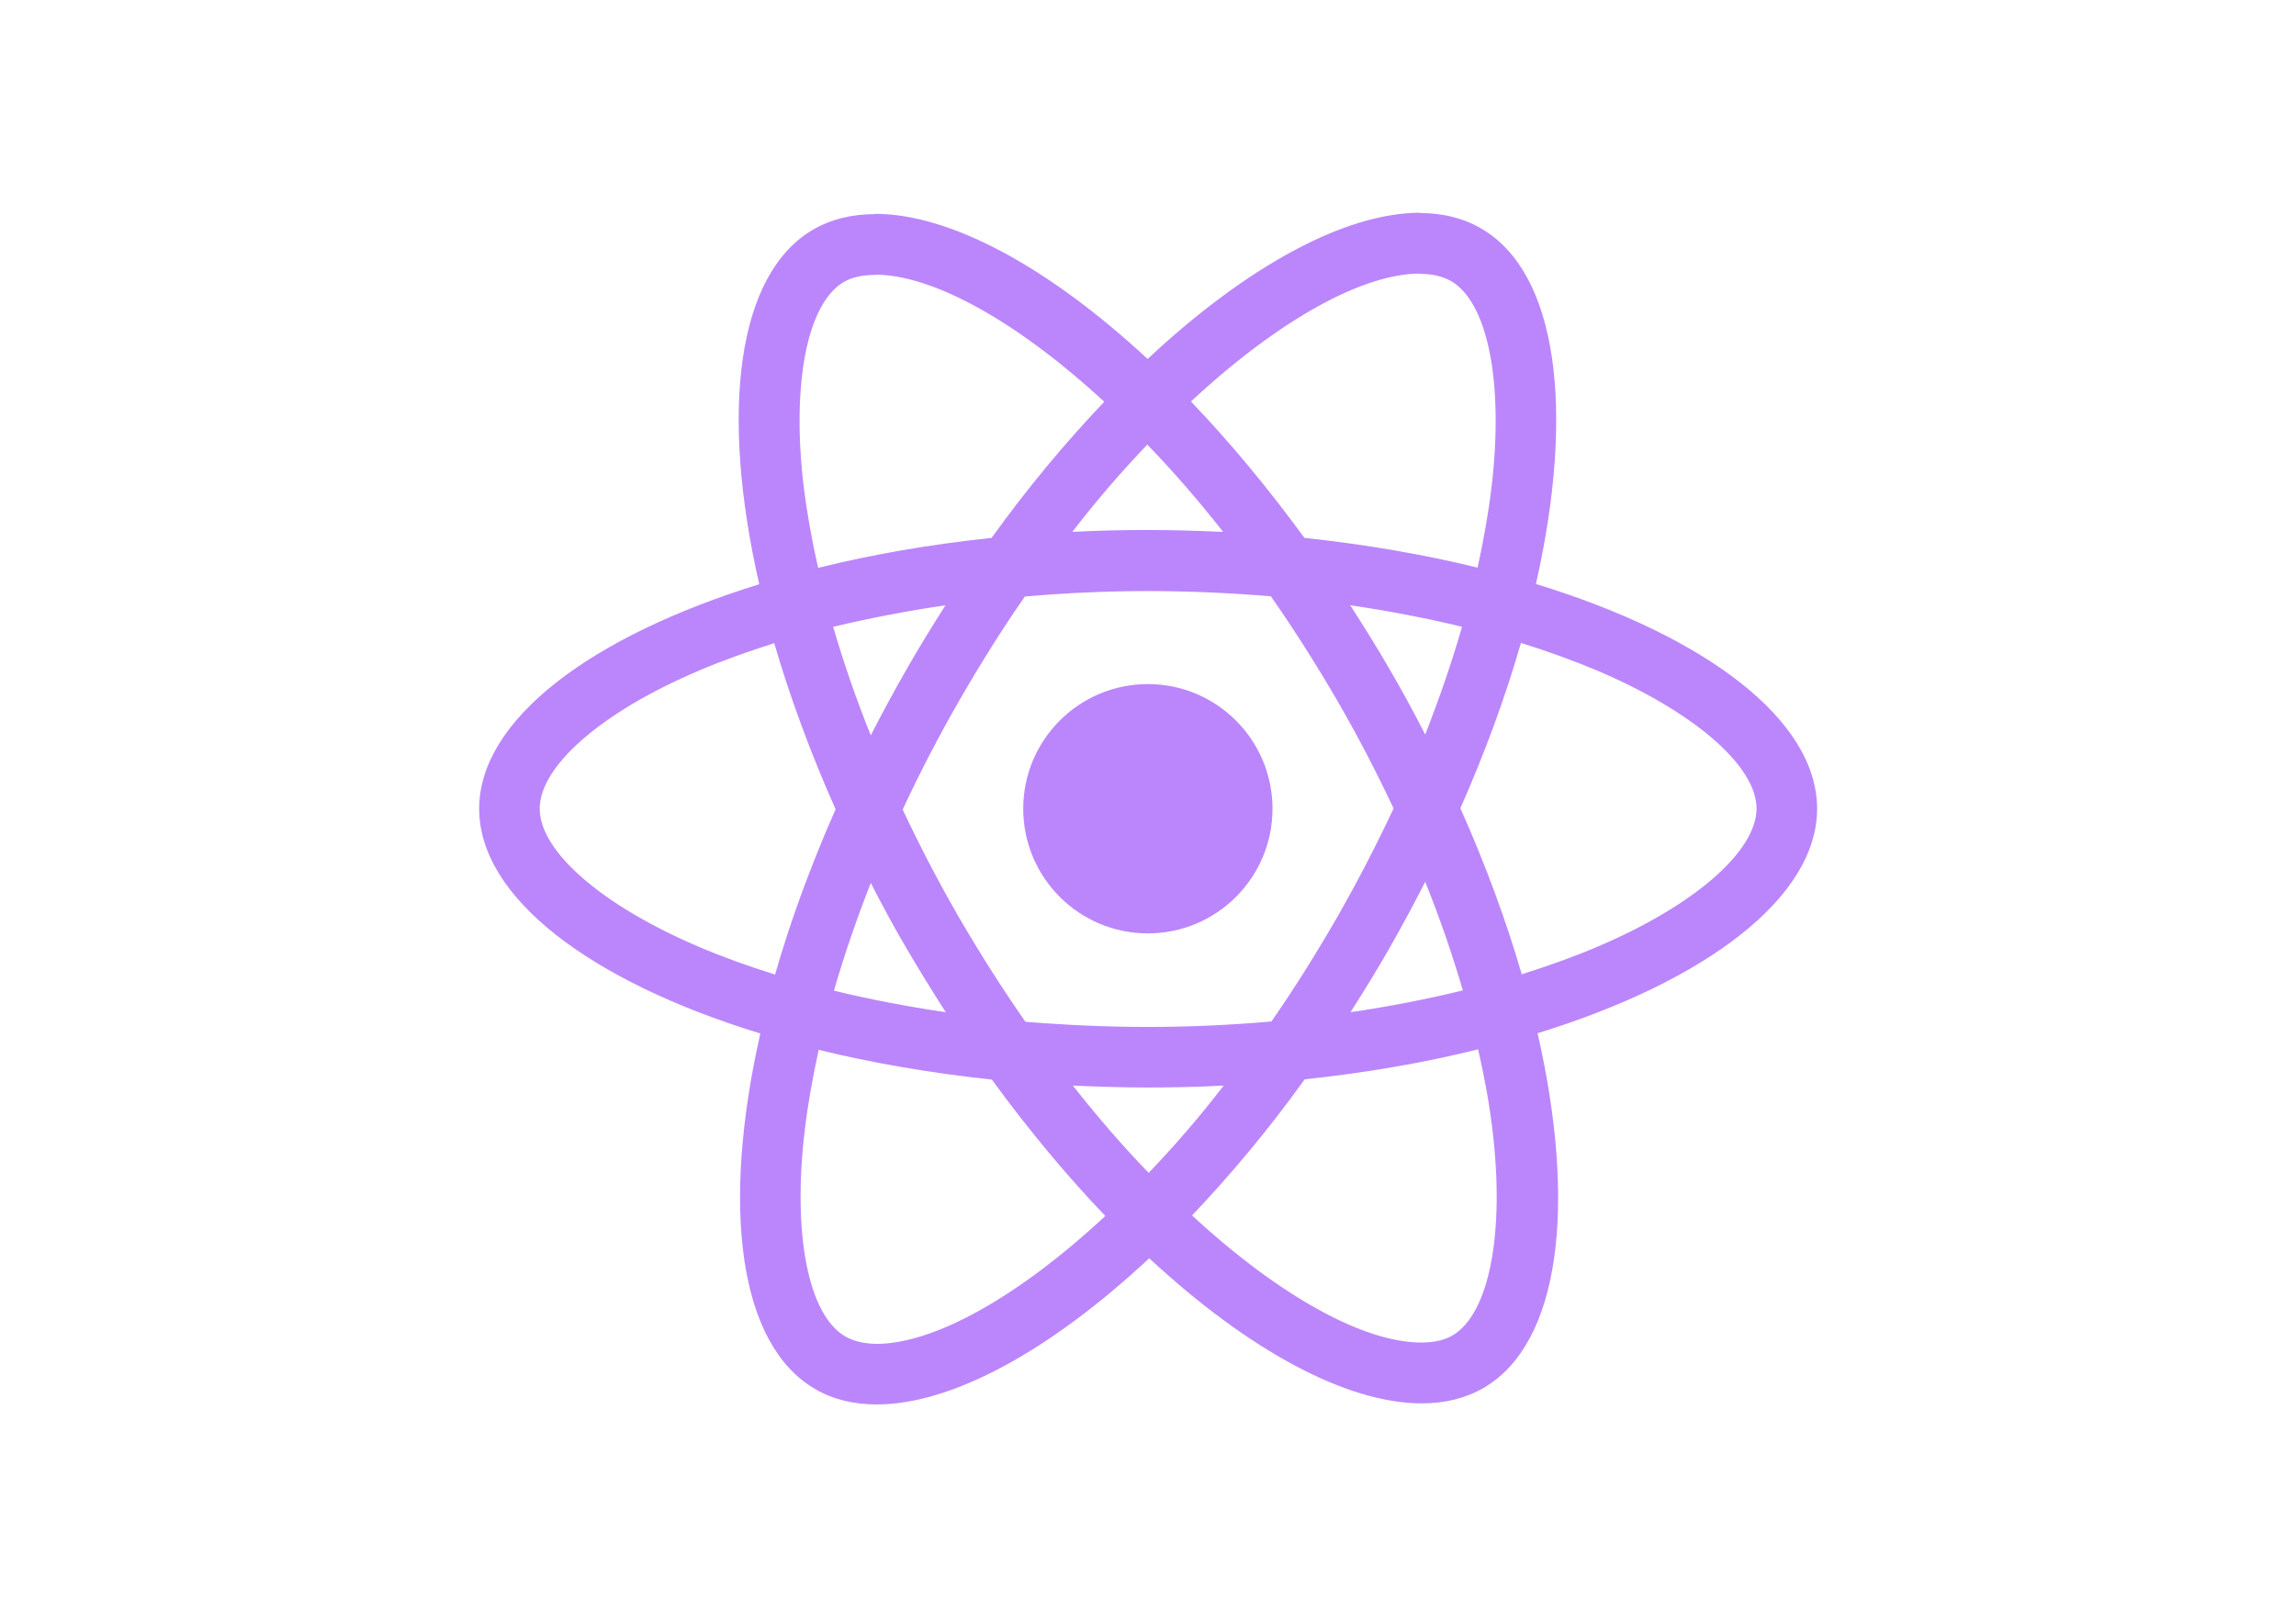
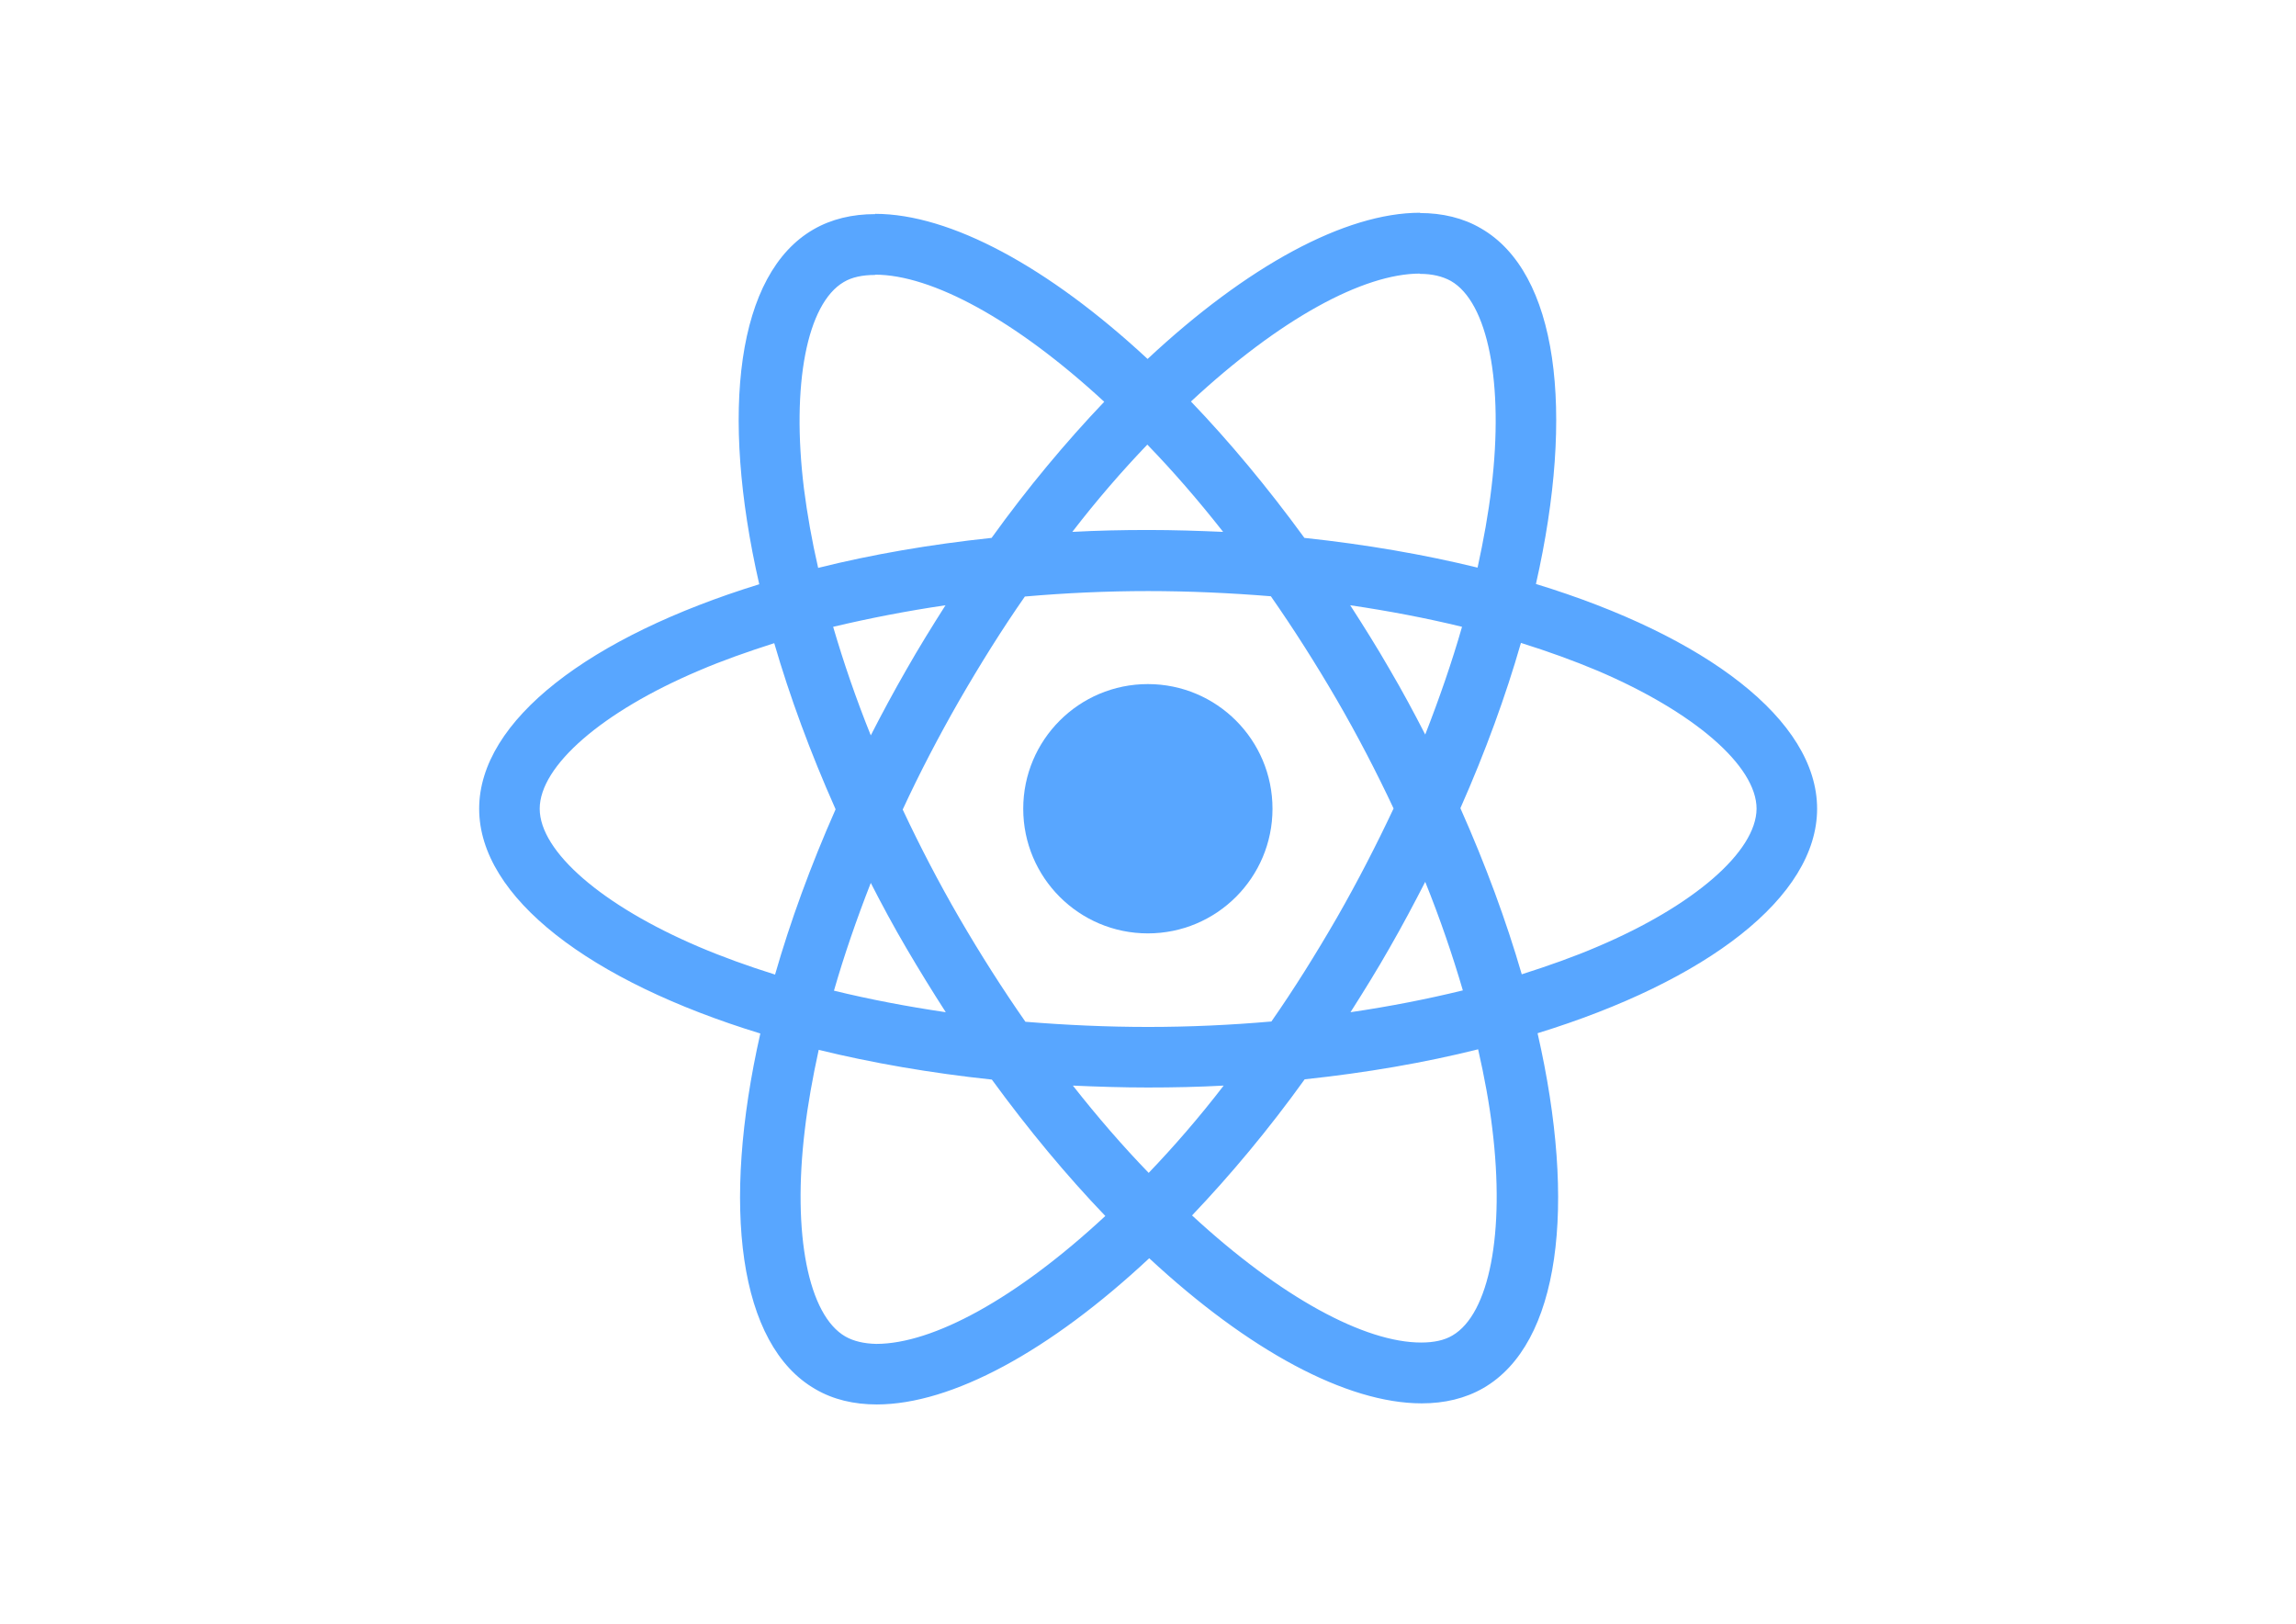
<svg xmlns="http://www.w3.org/2000/svg" viewBox="0 0 841.9 595.3">
-   <g fill="#BB86FC">
+   <g fill="#58a6ff">
    <path d="M666.3 296.5c0-32.5-40.7-63.3-103.1-82.4 14.4-63.6 8-114.2-20.2-130.4-6.5-3.8-14.1-5.6-22.4-5.6v22.3c4.6 0 8.3.9 11.4 2.6 13.6 7.8 19.5 37.5 14.9 75.7-1.1 9.4-2.9 19.3-5.1 29.4-19.6-4.8-41-8.5-63.5-10.9-13.5-18.5-27.5-35.3-41.6-50 32.6-30.3 63.2-46.9 84-46.9V78c-27.5 0-63.5 19.6-99.9 53.6-36.4-33.8-72.4-53.2-99.9-53.2v22.3c20.7 0 51.4 16.5 84 46.6-14 14.7-28 31.4-41.3 49.9-22.6 2.4-44 6.1-63.6 11-2.3-10-4-19.7-5.2-29-4.7-38.2 1.1-67.9 14.6-75.8 3-1.8 6.9-2.6 11.5-2.6V78.5c-8.4 0-16 1.8-22.6 5.6-28.1 16.2-34.4 66.7-19.9 130.1-62.2 19.2-102.7 49.9-102.7 82.3 0 32.5 40.7 63.3 103.1 82.4-14.4 63.6-8 114.2 20.2 130.4 6.5 3.8 14.1 5.6 22.5 5.6 27.5 0 63.5-19.6 99.9-53.6 36.4 33.8 72.4 53.2 99.9 53.2 8.4 0 16-1.8 22.6-5.6 28.1-16.2 34.4-66.7 19.9-130.1 62-19.1 102.5-49.9 102.5-82.3zm-130.2-66.7c-3.7 12.9-8.3 26.2-13.5 39.5-4.1-8-8.4-16-13.1-24-4.6-8-9.5-15.8-14.4-23.4 14.2 2.1 27.9 4.7 41 7.9zm-45.8 106.5c-7.8 13.5-15.8 26.3-24.1 38.2-14.9 1.3-30 2-45.2 2-15.1 0-30.2-.7-45-1.9-8.3-11.9-16.4-24.6-24.2-38-7.6-13.1-14.5-26.4-20.8-39.8 6.2-13.4 13.2-26.8 20.7-39.9 7.8-13.5 15.8-26.3 24.1-38.2 14.9-1.3 30-2 45.2-2 15.1 0 30.2.7 45 1.9 8.3 11.9 16.4 24.6 24.2 38 7.6 13.1 14.5 26.4 20.8 39.8-6.3 13.4-13.2 26.8-20.7 39.9zm32.3-13c5.4 13.4 10 26.8 13.8 39.8-13.1 3.2-26.9 5.9-41.2 8 4.9-7.7 9.8-15.6 14.4-23.7 4.6-8 8.9-16.1 13-24.1zM421.2 430c-9.3-9.6-18.6-20.3-27.8-32 9 .4 18.2.7 27.5.7 9.4 0 18.7-.2 27.8-.7-9 11.7-18.3 22.4-27.5 32zm-74.4-58.9c-14.2-2.1-27.9-4.7-41-7.9 3.7-12.9 8.3-26.2 13.5-39.5 4.1 8 8.4 16 13.1 24 4.7 8 9.5 15.8 14.4 23.4zM420.7 163c9.3 9.6 18.6 20.3 27.8 32-9-.4-18.2-.7-27.5-.7-9.4 0-18.7.2-27.8.7 9-11.7 18.3-22.4 27.5-32zm-74 58.9c-4.9 7.7-9.8 15.6-14.4 23.7-4.6 8-8.9 16-13 24-5.4-13.4-10-26.8-13.8-39.8 13.1-3.1 26.9-5.8 41.2-7.9zm-90.5 125.2c-35.4-15.1-58.3-34.9-58.3-50.6 0-15.7 22.9-35.6 58.3-50.6 8.6-3.7 18-7 27.7-10.1 5.7 19.6 13.2 40 22.5 60.9-9.2 20.8-16.6 41.1-22.2 60.6-9.9-3.1-19.3-6.5-28-10.2zM310 490c-13.6-7.8-19.5-37.5-14.9-75.7 1.1-9.4 2.9-19.3 5.1-29.4 19.6 4.8 41 8.5 63.5 10.9 13.5 18.5 27.5 35.3 41.6 50-32.6 30.3-63.2 46.9-84 46.9-4.5-.1-8.3-1-11.3-2.7zm237.2-76.2c4.7 38.2-1.1 67.9-14.6 75.8-3 1.8-6.9 2.6-11.5 2.6-20.7 0-51.4-16.5-84-46.6 14-14.7 28-31.4 41.3-49.9 22.6-2.4 44-6.1 63.6-11 2.3 10.1 4.1 19.8 5.2 29.1zm38.5-66.7c-8.6 3.7-18 7-27.7 10.1-5.7-19.6-13.2-40-22.5-60.9 9.2-20.8 16.6-41.1 22.2-60.6 9.9 3.1 19.3 6.5 28.1 10.2 35.4 15.1 58.3 34.9 58.3 50.6-.1 15.7-23 35.6-58.4 50.6zM320.8 78.4z" />
    <circle cx="420.9" cy="296.5" r="45.7" />
    <path d="M520.5 78.1z" />
  </g>
</svg>
